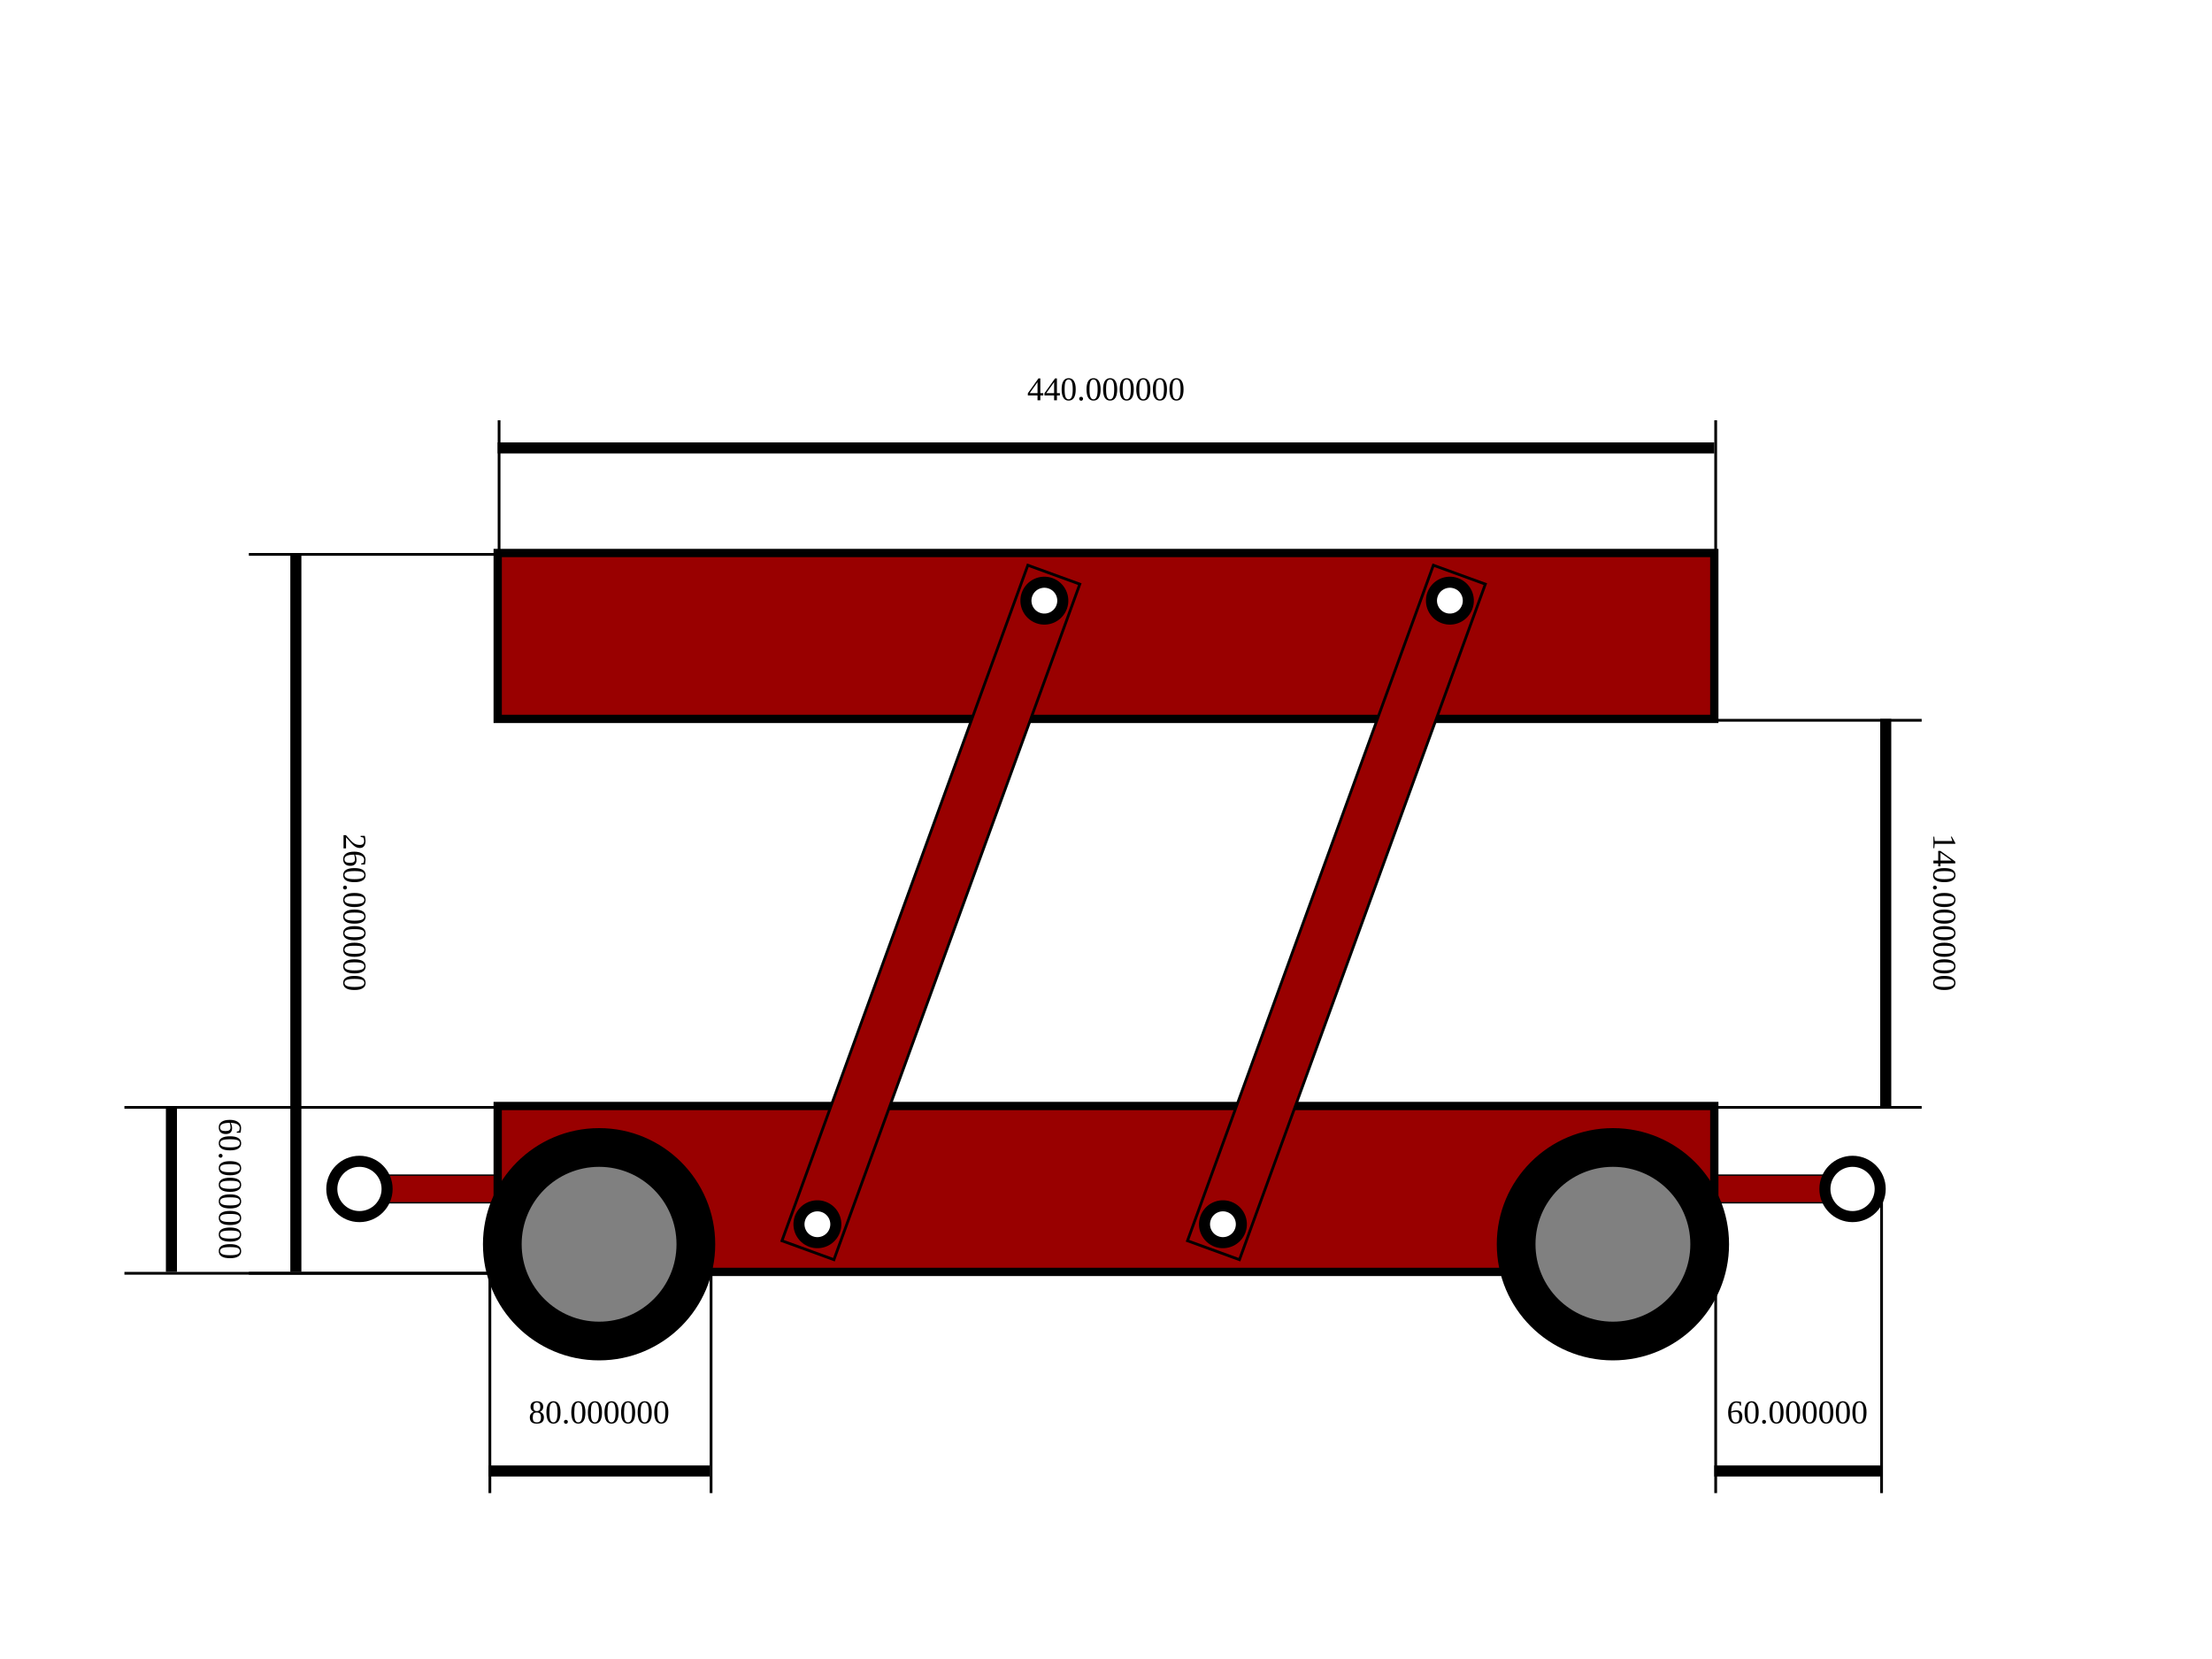
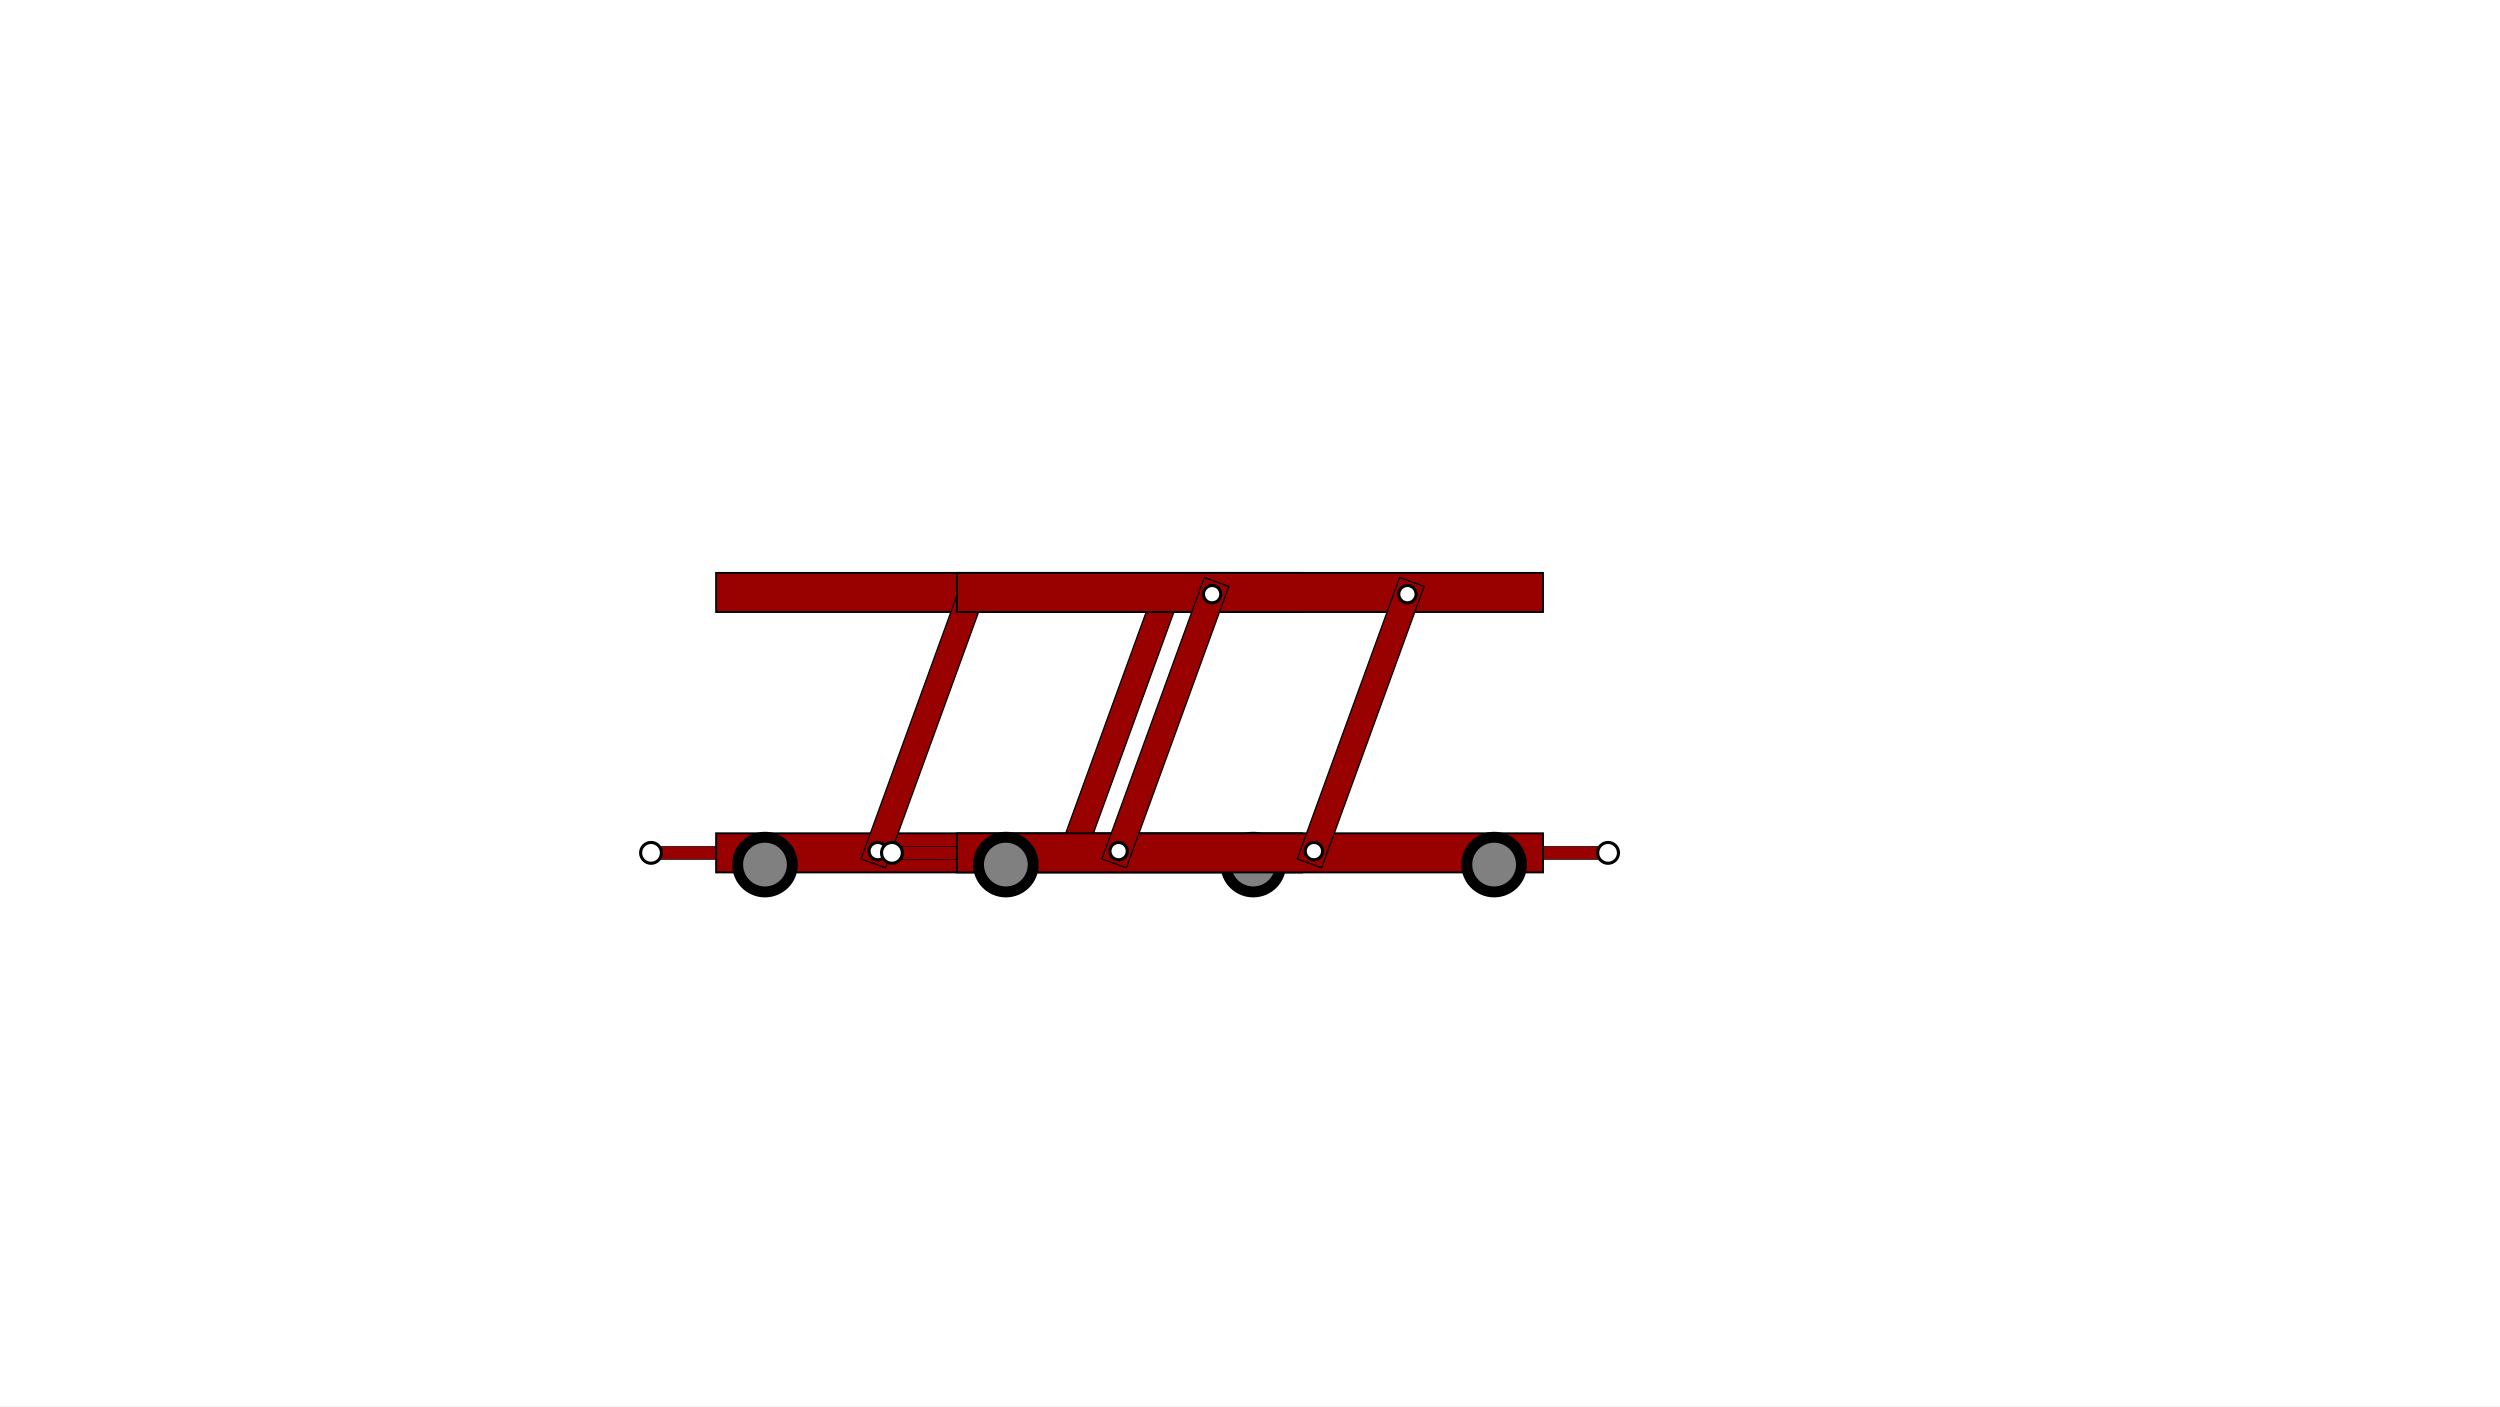
- <svg xmlns="http://www.w3.org/2000/svg" width="800 " height="600">
-   <rect x="0" y="0" width="800" height="800" style="stroke-width:0.0; stroke:" fill="white" />
-   <rect x="130" y="425" width="50" height="10" style="stroke-width:0.5; stroke:black" fill="#990000" />
-   <circle cx="130" cy="430" r="10" stroke="black" stroke-width="4" fill="white" />
-   <rect x="620" y="425" width="50" height="10" style="stroke-width:0.5; stroke:black" fill="#990000" />
-   <circle cx="670" cy="430" r="10" stroke="black" stroke-width="4" fill="white" />
-   <rect x="180" y="400" width="440" height="60" style="stroke-width:3; stroke:black" fill="#990000" />
-   <circle cx="583.333" cy="450" r="40" stroke="black" stroke-width="4" fill="black" />
-   <circle cx="583.333" cy="450" r="30" stroke="black" stroke-width="4" fill="gray" />
-   <circle cx="216.667" cy="450" r="40" stroke="black" stroke-width="4" fill="black" />
-   <circle cx="216.667" cy="450" r="30" stroke="black" stroke-width="4" fill="gray" />
-   <rect x="180" y="200" width="440" height="60" style="stroke-width:3; stroke:black" fill="#990000" />
-   <g transform="rotate(20,336.6667,330)">
-     <rect x="326.667" y="200" width="20" height="260" style="stroke-width:1; stroke:black" fill="#990000" />
-     <circle cx="336.667" cy="450" r="6.667" stroke="black" stroke-width="4" fill="white" />
-     <circle cx="336.667" cy="210" r="6.667" stroke="black" stroke-width="4" fill="white" />
+ <svg xmlns="http://www.w3.org/2000/svg" width="1920 " height="1080">
+   <rect x="0" y="0" width="1920" height="1080" style="stroke-width:0.0; stroke:" fill="white" />
+   <rect x="500" y="650" width="50" height="10" style="stroke-width:0.5; stroke:black" fill="#990000" />
+   <circle cx="500" cy="655" r="8" stroke="black" stroke-width="2.4" fill="white" />
+   <rect x="1000" y="650" width="50" height="10" style="stroke-width:0.5; stroke:black" fill="#990000" />
+   <circle cx="1050" cy="655" r="8" stroke="black" stroke-width="2.4" fill="white" />
+   <rect x="550" y="640" width="450" height="30" style="stroke-width:1.5; stroke:black" fill="#990000" />
+   <circle cx="962.5" cy="664" r="24" stroke="black" stroke-width="2.4" fill="black" />
+   <circle cx="962.5" cy="664" r="18" stroke="black" stroke-width="2.4" fill="gray" />
+   <circle cx="587.5" cy="664" r="24" stroke="black" stroke-width="2.4" fill="black" />
+   <circle cx="587.5" cy="664" r="18" stroke="black" stroke-width="2.4" fill="gray" />
+   <rect x="550" y="440" width="450" height="30" style="stroke-width:1.5; stroke:black" fill="#990000" />
+   <g transform="rotate(20,710,555)">
+     <rect x="700" y="440" width="20" height="230" style="stroke-width:1; stroke:black" fill="#990000" />
+     <circle cx="710" cy="660" r="6.667" stroke="black" stroke-width="2.4" fill="white" />
+     <circle cx="710" cy="450" r="6.667" stroke="black" stroke-width="2.4" fill="white" />
  </g>
-   <g transform="rotate(20,483.3333,330)">
-     <rect x="473.333" y="200" width="20" height="260" style="stroke-width:1; stroke:black" fill="#990000" />
-     <circle cx="483.333" cy="450" r="6.667" stroke="black" stroke-width="4" fill="white" />
-     <circle cx="483.333" cy="210" r="6.667" stroke="black" stroke-width="4" fill="white" />
+   <g transform="rotate(20,860,555)">
+     <rect x="850" y="440" width="20" height="230" style="stroke-width:1; stroke:black" fill="#990000" />
+     <circle cx="860" cy="660" r="6.667" stroke="black" stroke-width="2.4" fill="white" />
+     <circle cx="860" cy="450" r="6.667" stroke="black" stroke-width="2.4" fill="white" />
  </g>
-   <rect x="105" y="200" width="4" height="260" style="stroke-width:0; stroke:" fill="black" />
-   <rect x="90" y="200" width="90" height="1" style="stroke-width:0; stroke:" fill="black" />
-   <rect x="90" y="460" width="90" height="1" style="stroke-width:0; stroke:" fill="black" />
-   <text x="107" y="310" fill="black" dominant-baseline="middle" text-anchor="middle" transform="rotate(90,107,330)">260.000000</text>
-   <rect x="180" y="160" width="440" height="4" style="stroke-width:0; stroke:" fill="black" />
-   <rect x="180" y="152" width="1" height="53.333" style="stroke-width:0; stroke:" fill="black" />
-   <rect x="620" y="152" width="1" height="53.333" style="stroke-width:0; stroke:" fill="black" />
-   <text x="400" y="142" fill="black" dominant-baseline="middle" text-anchor="middle" transform="rotate(0,400,162)">440.000000</text>
-   <rect x="176.667" y="530" width="80" height="4" style="stroke-width:0; stroke:" fill="black" />
-   <rect x="176.667" y="460" width="1" height="80" style="stroke-width:0; stroke:" fill="black" />
-   <rect x="256.667" y="460" width="1" height="80" style="stroke-width:0; stroke:" fill="black" />
-   <text x="216.667" y="512" fill="black" dominant-baseline="middle" text-anchor="middle" transform="rotate(0,216.6667,532)">80.000000</text>
-   <rect x="680" y="260" width="4" height="140" style="stroke-width:0; stroke:" fill="black" />
-   <rect x="620" y="260" width="75" height="1" style="stroke-width:0; stroke:" fill="black" />
-   <rect x="620" y="400" width="75" height="1" style="stroke-width:0; stroke:" fill="black" />
-   <text x="682" y="310" fill="black" dominant-baseline="middle" text-anchor="middle" transform="rotate(90,682,330)">140.000000</text>
-   <rect x="620" y="530" width="60" height="4" style="stroke-width:0; stroke:" fill="black" />
-   <rect x="620" y="460" width="1" height="80" style="stroke-width:0; stroke:" fill="black" />
-   <rect x="680" y="430" width="1" height="110" style="stroke-width:0; stroke:" fill="black" />
-   <text x="650" y="512" fill="black" dominant-baseline="middle" text-anchor="middle" transform="rotate(0,650,532)">60.000000</text>
-   <rect x="60" y="400" width="4" height="60" style="stroke-width:0; stroke:" fill="black" />
-   <rect x="45" y="400" width="135" height="1" style="stroke-width:0; stroke:" fill="black" />
-   <rect x="45" y="460" width="135" height="1" style="stroke-width:0; stroke:" fill="black" />
-   <text x="62" y="410" fill="black" dominant-baseline="middle" text-anchor="middle" transform="rotate(90,62,430)">60.000000</text>
+   <rect x="685" y="650" width="50" height="10" style="stroke-width:0.5; stroke:black" fill="#990000" />
+   <circle cx="685" cy="655" r="8" stroke="black" stroke-width="2.4" fill="white" />
+   <rect x="1185" y="650" width="50" height="10" style="stroke-width:0.5; stroke:black" fill="#990000" />
+   <circle cx="1235" cy="655" r="8" stroke="black" stroke-width="2.4" fill="white" />
+   <rect x="735" y="640" width="450" height="30" style="stroke-width:1.5; stroke:black" fill="#990000" />
+   <circle cx="1147.5" cy="664" r="24" stroke="black" stroke-width="2.4" fill="black" />
+   <circle cx="1147.5" cy="664" r="18" stroke="black" stroke-width="2.4" fill="gray" />
+   <circle cx="772.5" cy="664" r="24" stroke="black" stroke-width="2.4" fill="black" />
+   <circle cx="772.5" cy="664" r="18" stroke="black" stroke-width="2.4" fill="gray" />
+   <rect x="735" y="440" width="450" height="30" style="stroke-width:1.5; stroke:black" fill="#990000" />
+   <g transform="rotate(20,895,555)">
+     <rect x="885" y="440" width="20" height="230" style="stroke-width:1; stroke:black" fill="#990000" />
+     <circle cx="895" cy="660" r="6.667" stroke="black" stroke-width="2.4" fill="white" />
+     <circle cx="895" cy="450" r="6.667" stroke="black" stroke-width="2.4" fill="white" />
+   </g>
+   <g transform="rotate(20,1045,555)">
+     <rect x="1035" y="440" width="20" height="230" style="stroke-width:1; stroke:black" fill="#990000" />
+     <circle cx="1045" cy="660" r="6.667" stroke="black" stroke-width="2.4" fill="white" />
+     <circle cx="1045" cy="450" r="6.667" stroke="black" stroke-width="2.4" fill="white" />
+   </g>
</svg>
